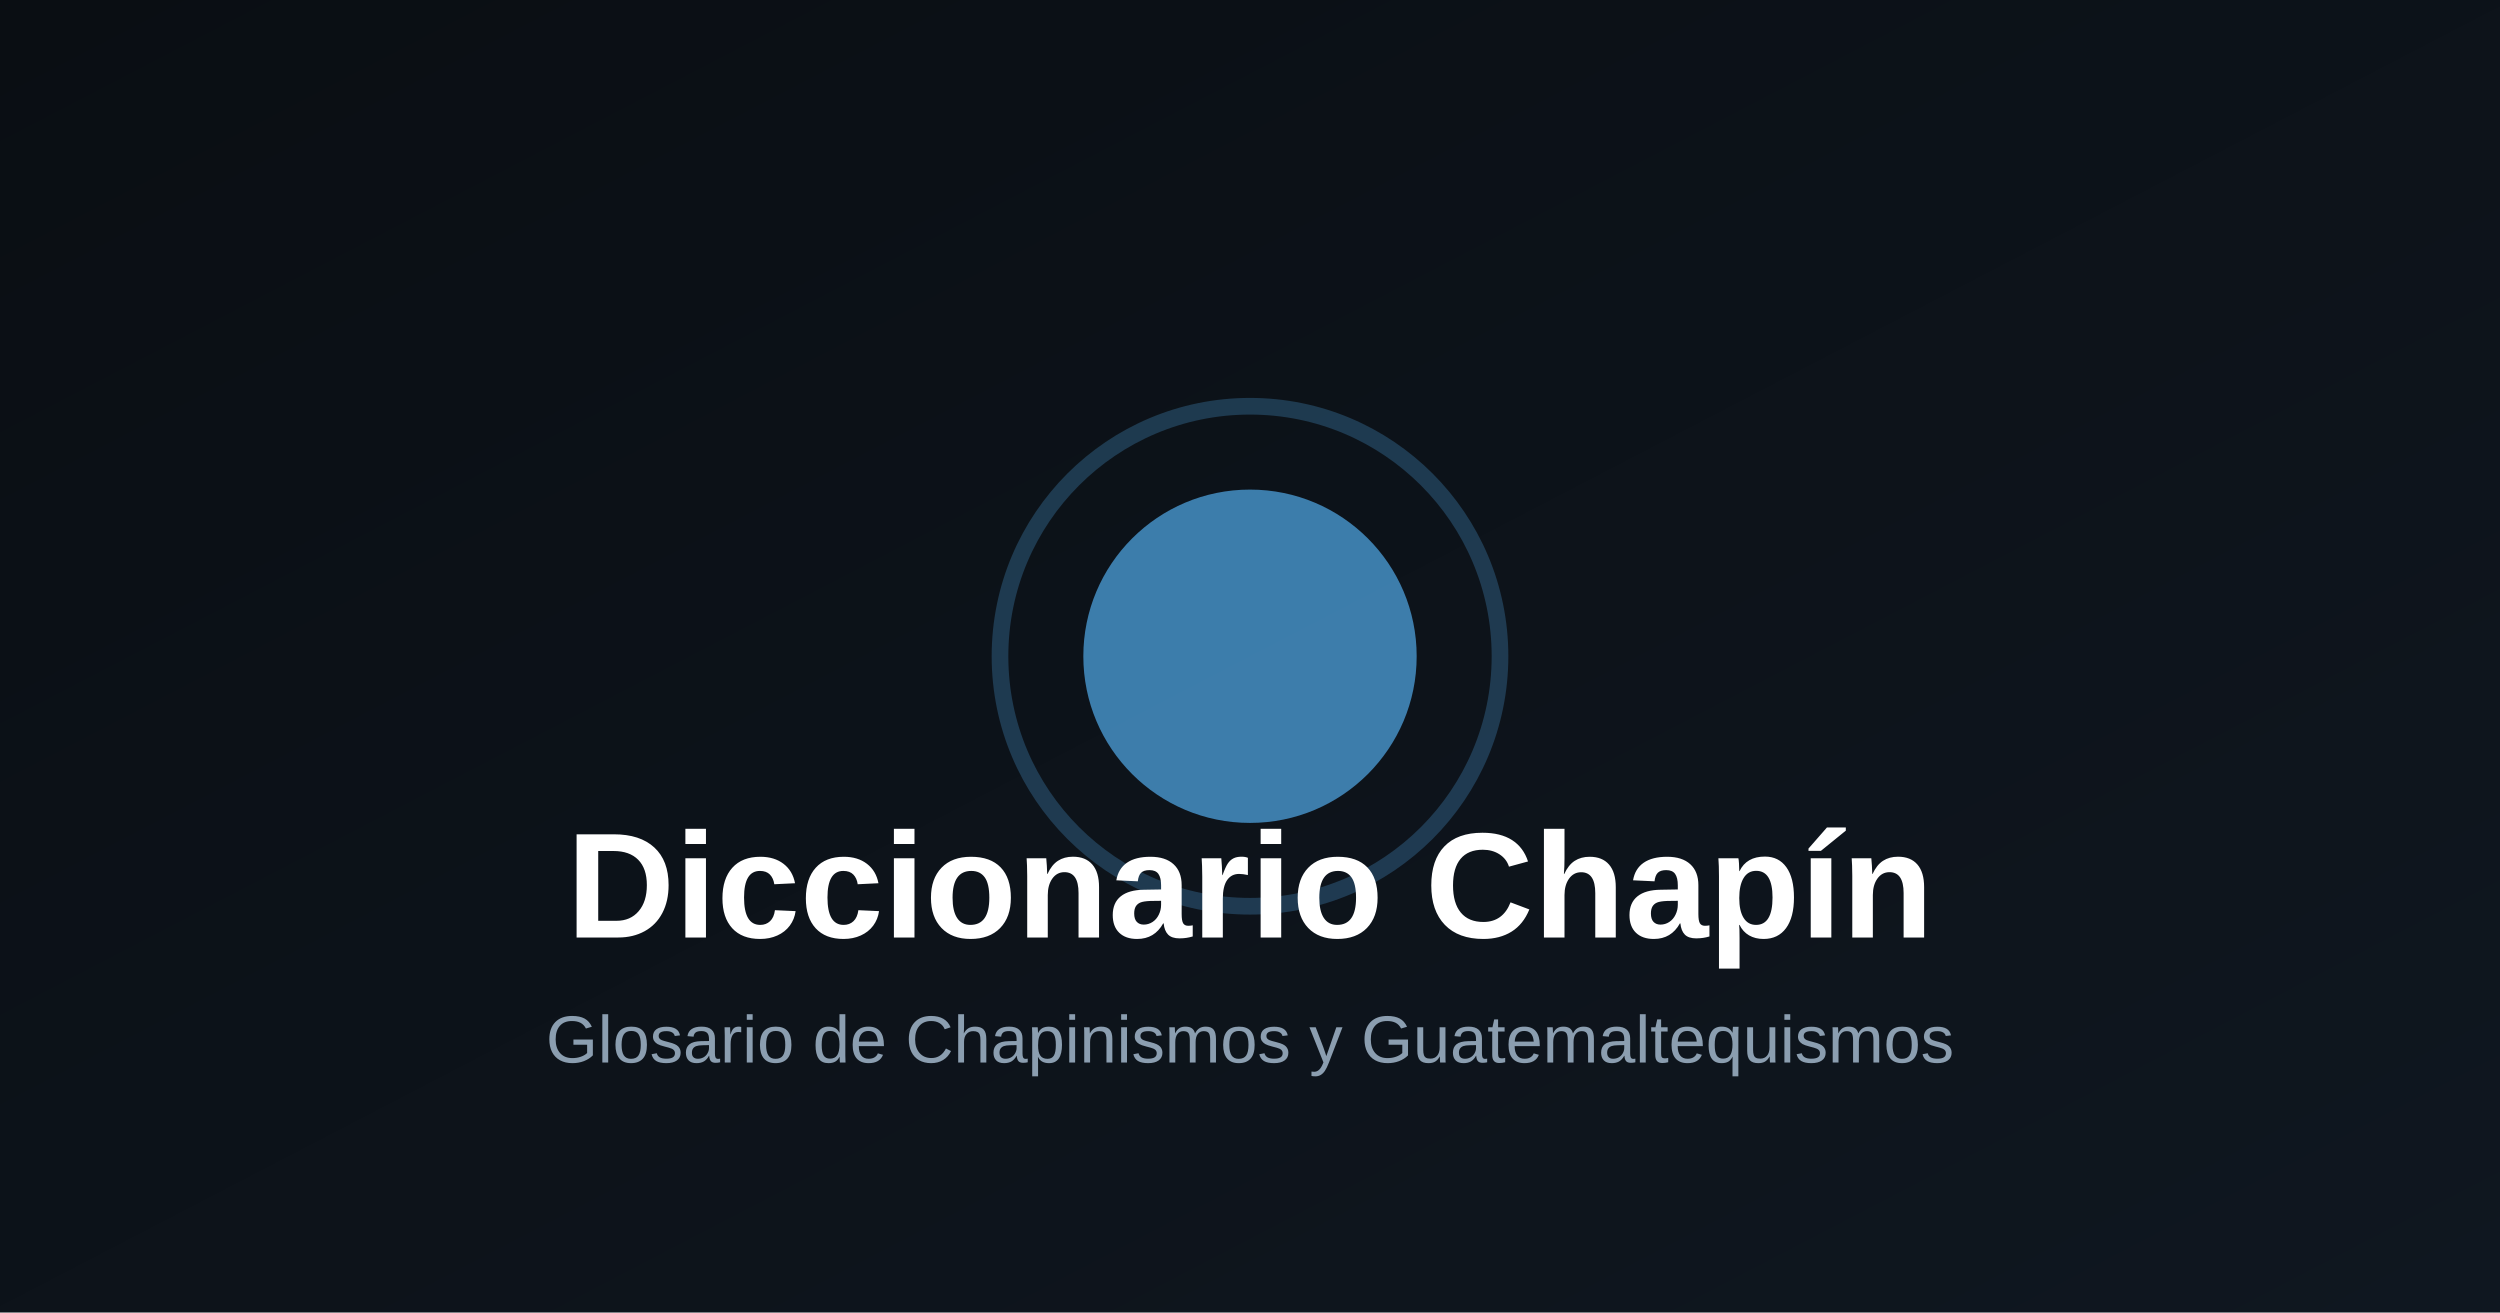
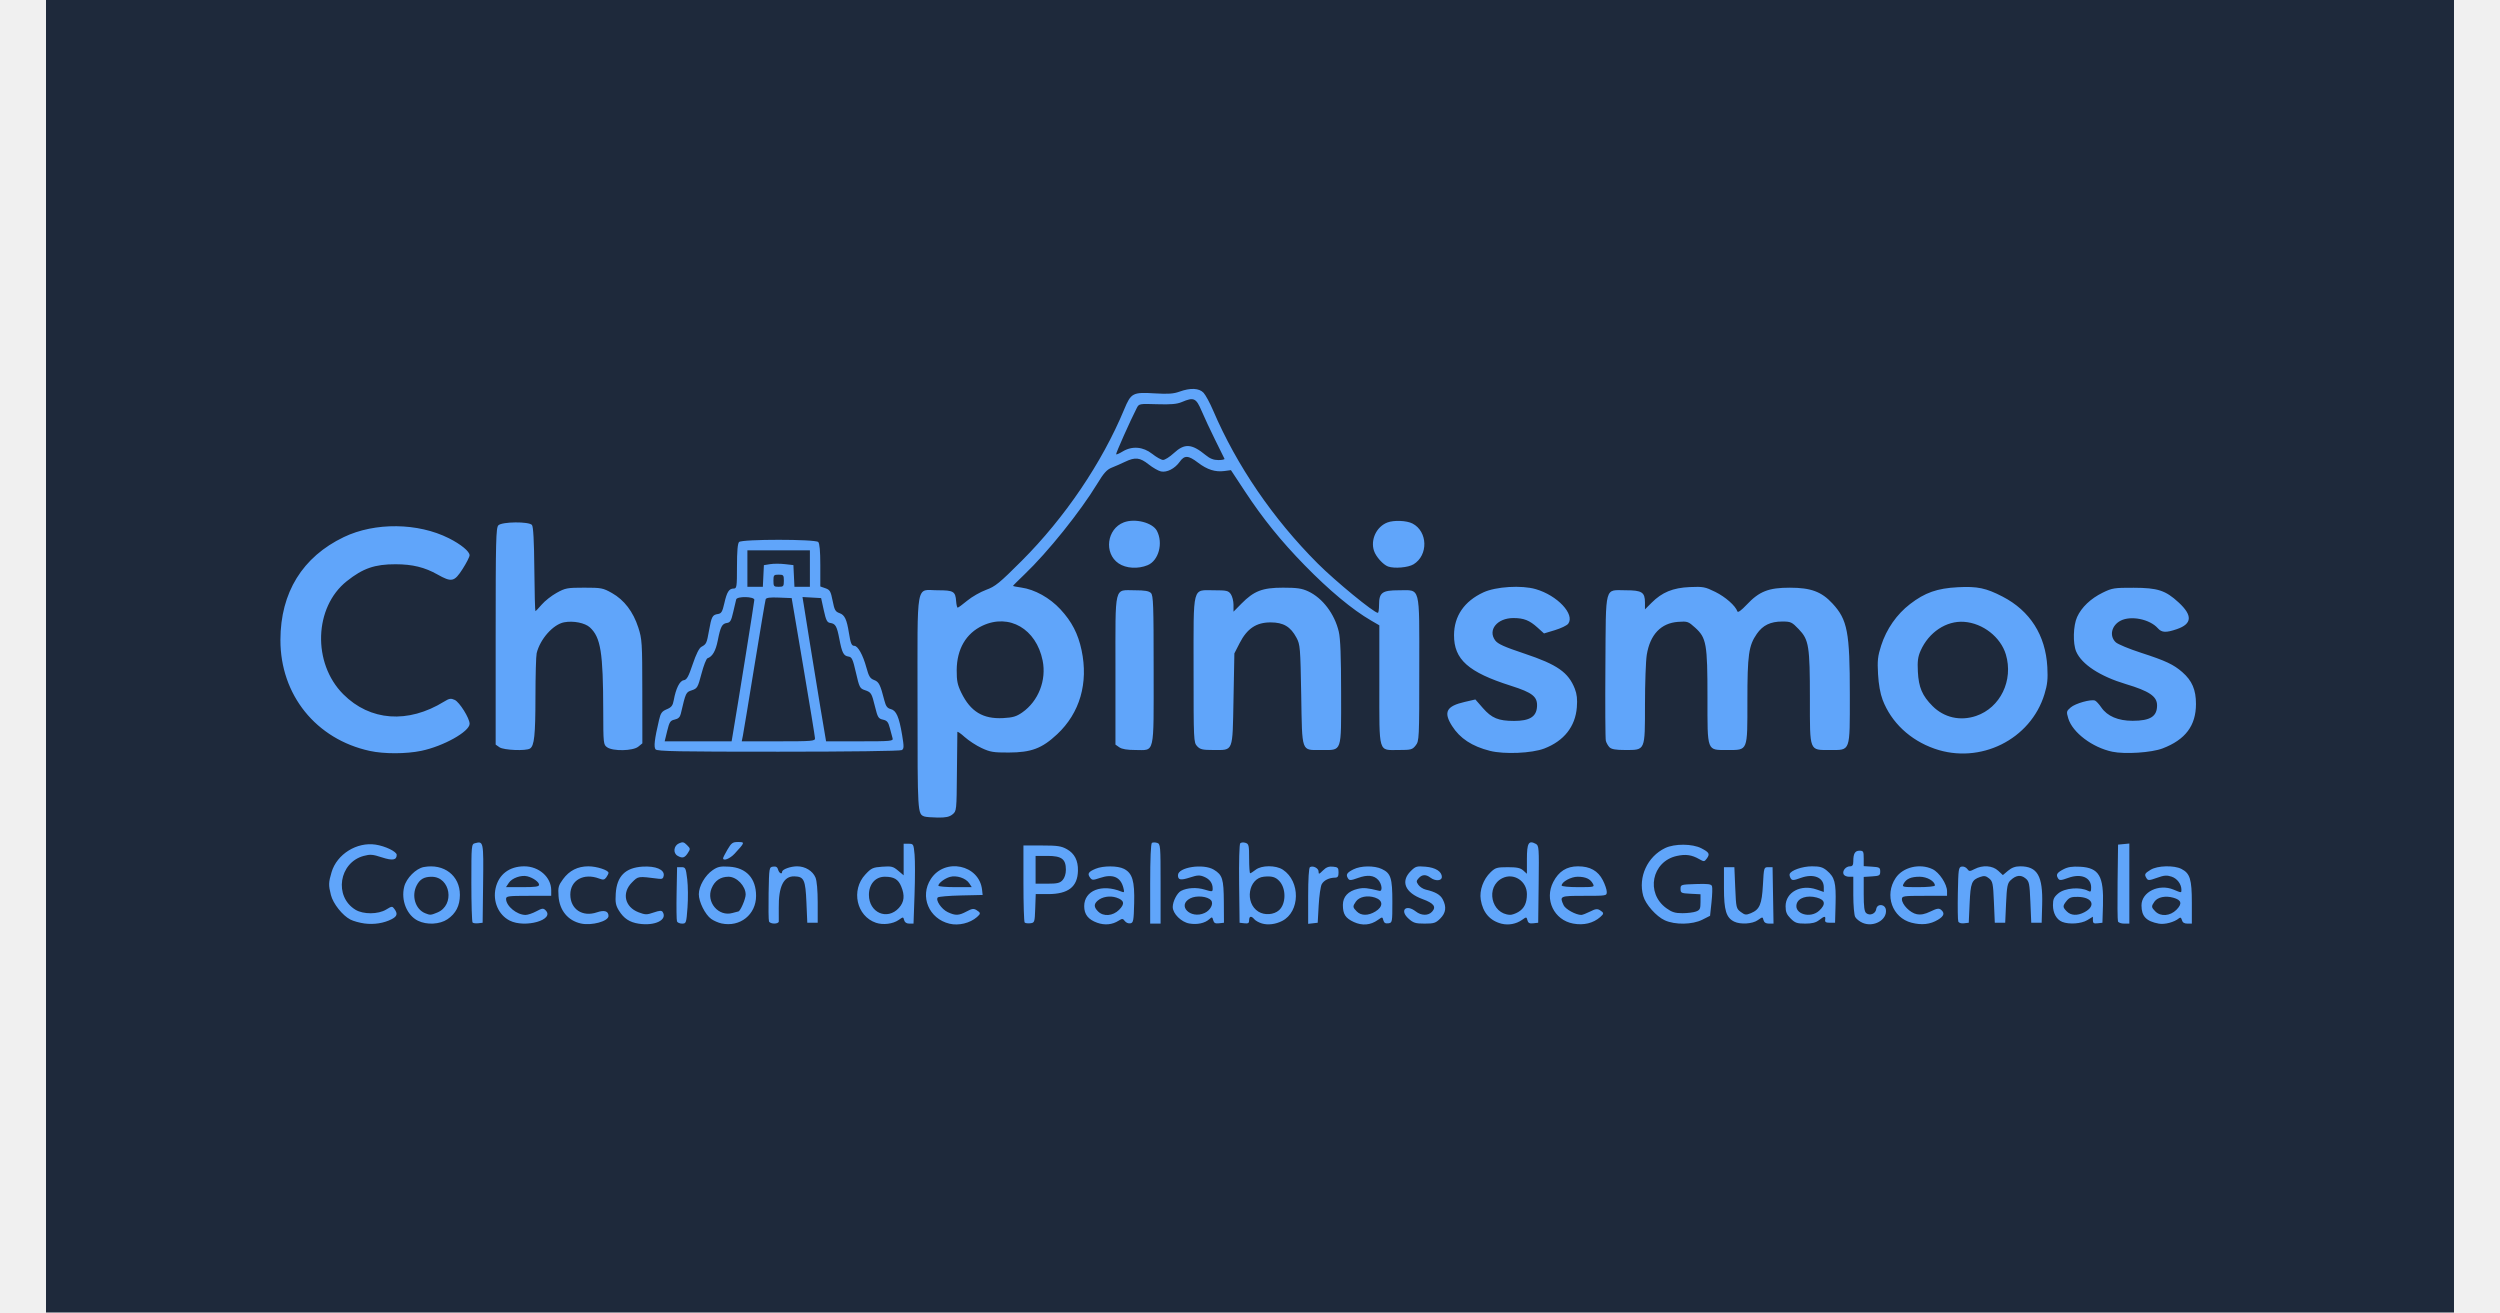
- <svg xmlns="http://www.w3.org/2000/svg" width="1200" height="630" viewBox="0 0 1200 630">
-   <defs>
-     <linearGradient id="bg" x1="0%" y1="0%" x2="100%" y2="100%">
-       <stop offset="0%" style="stop-color:#0a0e13;stop-opacity:1" />
-       <stop offset="100%" style="stop-color:#0f1720;stop-opacity:1" />
-     </linearGradient>
-   </defs>
-   <rect width="1200" height="630" fill="url(#bg)" />
-   <circle cx="600" cy="315" r="120" fill="none" stroke="#4997D0" stroke-width="8" opacity="0.3" />
-   <circle cx="600" cy="315" r="80" fill="#4997D0" opacity="0.8" />
-   <text x="600" y="450" font-family="Arial, sans-serif" font-size="72" font-weight="bold" fill="#ffffff" text-anchor="middle">
-     Diccionario Chapín
-   </text>
-   <text x="600" y="510" font-family="Arial, sans-serif" font-size="32" fill="#8b9eb0" text-anchor="middle">
-     Glosario de Chapinismos y Guatemaltequismos
-   </text>
+ <svg xmlns="http://www.w3.org/2000/svg" width="1200" height="630" viewBox="0 0 1387 756">
+   <rect width="1387" height="756" fill="#1e293b" rx="0" />
+   <g>
+     <path d="M 183.46 531.93 C180.69,531.57 177.02,530.55 175.31,529.66 C170.74,527.30 165.37,520.51 164.10,515.50 C162.67,509.79 162.71,508.35 164.49,502.35 C167.55,492.03 179.00,484.87 189.82,486.50 C195.41,487.33 202.00,490.53 202.00,492.40 C202.00,495.45 199.60,495.85 193.42,493.83 C188.19,492.11 186.73,492.00 182.98,493.01 C168.75,496.84 165.76,516.40 178.24,524.01 C182.76,526.76 191.33,526.71 195.94,523.90 C199.23,521.89 199.44,521.88 200.69,523.59 C202.68,526.32 202.28,527.80 199.11,529.45 C194.64,531.75 189.00,532.65 183.46,531.93 ZM 308.12 531.94 C300.63,530.30 295.80,524.41 295.22,516.26 C294.86,511.12 295.14,510.06 297.79,506.42 C301.41,501.46 306.26,499.00 312.43,499.00 C317.18,499.00 324.00,501.22 324.00,502.76 C324.00,503.23 323.42,504.41 322.72,505.37 C321.67,506.81 320.95,506.93 318.66,506.06 C309.75,502.67 302.00,506.96 302.00,515.29 C302.00,523.69 309.01,528.36 317.33,525.50 C321.59,524.03 324.00,524.79 324.00,527.60 C324.00,530.65 314.30,533.31 308.12,531.94 ZM 341.38 532.04 C336.12,531.22 332.80,529.03 330.00,524.50 C328.16,521.53 327.84,519.81 328.17,514.67 C328.81,504.70 333.66,499.81 343.57,499.18 C351.12,498.70 356.30,500.87 355.81,504.31 C355.57,506.00 354.93,506.43 353.00,506.18 C340.82,504.64 341.22,504.58 337.50,508.30 C331.53,514.27 333.34,522.44 341.28,525.47 C345.21,526.97 346.02,526.98 350.02,525.60 C353.42,524.43 354.61,524.36 355.20,525.29 C358.11,529.87 350.72,533.48 341.38,532.04 ZM 389.12 531.91 C387.27,531.52 384.57,530.34 383.12,529.29 C379.64,526.76 376.00,519.44 376.02,515.04 C376.04,510.41 379.65,504.16 384.02,501.19 C386.94,499.20 388.46,498.88 393.52,499.20 C403.38,499.80 409.00,505.91 409.00,516.02 C409.00,526.80 399.79,534.17 389.12,531.91 ZM 398.76 525.00 C399.88,525.00 402.99,517.87 403.00,515.28 C403.00,510.35 397.86,505.00 393.12,505.00 C388.53,505.00 385.20,507.27 383.38,511.64 C380.07,519.56 387.36,528.19 395.41,525.88 C397.10,525.40 398.61,525.00 398.76,525.00 ZM 478.09 531.53 C466.86,527.75 463.53,512.71 471.94,503.70 C475.38,500.01 476.24,499.61 481.66,499.22 C486.98,498.83 487.93,499.07 490.80,501.48 L 494.00 504.18 L 494.00 495.09 L 494.00 486.00 L 496.86 486.00 C499.64,486.00 499.74,486.17 500.30,492.25 C500.61,495.69 500.61,506.04 500.28,515.25 L 499.69 532.00 L 497.25 532.00 C495.66,532.00 494.63,531.31 494.29,530.01 C493.78,528.06 493.72,528.06 491.14,529.89 C487.87,532.19 482.19,532.91 478.09,531.53 ZM 491.25 522.99 C494.36,519.57 494.77,515.77 492.58,510.55 C490.87,506.44 488.41,505.00 483.15,505.00 C477.74,505.00 474.00,509.26 474.00,515.44 C474.00,525.72 484.56,530.33 491.25,522.99 ZM 520.43 532.06 C508.54,529.22 503.14,516.35 509.65,506.31 C517.72,493.87 537.56,498.03 539.17,512.50 L 539.50 515.50 L 527.02 515.78 C520.15,515.94 514.15,516.45 513.68,516.92 C512.21,518.39 515.75,523.66 519.36,525.37 C523.84,527.49 525.73,527.43 530.27,525.00 C533.39,523.32 534.34,523.20 536.01,524.24 C538.45,525.76 538.48,526.27 536.25,528.22 C532.21,531.74 525.71,533.32 520.43,532.06 ZM 531.77 508.75 C529.82,505.79 524.42,504.02 520.65,505.10 C517.59,505.98 514.00,508.71 514.00,510.15 C514.00,510.62 518.33,511.00 523.62,511.00 L 533.24 511.00 L 531.77 508.75 ZM 605.50 531.51 C600.30,529.64 598.00,526.72 598.00,521.95 C598.00,512.92 608.16,508.94 619.40,513.55 C621.09,514.24 621.22,514.01 620.57,511.41 C619.00,505.14 614.43,503.20 607.07,505.70 C602.96,507.09 602.53,507.07 601.34,505.46 C599.72,503.23 600.42,502.14 604.59,500.40 C608.94,498.58 617.34,498.61 620.91,500.46 C625.78,502.97 627.10,507.44 626.78,520.21 C626.53,530.43 626.32,531.51 624.57,531.85 C623.50,532.05 622.08,531.46 621.40,530.53 C620.29,529.02 619.92,529.00 617.83,530.32 C614.17,532.65 609.85,533.06 605.50,531.51 ZM 618.08 524.08 C621.57,520.59 621.11,518.52 616.51,517.00 C612.80,515.78 608.37,516.51 605.75,518.79 C603.47,520.77 603.54,522.54 606.00,525.00 C609.07,528.07 614.49,527.66 618.08,524.08 ZM 658.56 531.94 C653.89,531.13 649.00,526.26 649.00,522.43 C649.00,519.21 651.51,514.33 653.76,513.16 C657.35,511.31 662.69,511.00 667.31,512.39 C671.79,513.74 672.00,513.71 672.00,511.84 C672.00,508.70 670.31,506.37 667.05,505.02 C664.52,503.97 663.18,504.04 658.97,505.42 C653.55,507.19 652.00,506.90 652.00,504.13 C652.00,499.50 666.62,497.25 672.69,500.95 C677.65,503.98 678.35,506.24 678.43,519.50 L 678.50 531.50 L 675.68 531.82 C673.49,532.07 672.73,531.67 672.30,530.03 C671.79,528.10 671.60,528.05 670.01,529.49 C667.49,531.78 663.06,532.72 658.56,531.94 ZM 667.34 525.89 C670.73,524.35 672.69,520.54 671.09,518.61 C669.13,516.25 662.64,515.62 659.09,517.45 C651.25,521.51 659.17,529.61 667.34,525.89 ZM 700.38 531.92 C698.66,531.42 696.69,530.33 696.00,529.50 C694.25,527.40 693.00,527.63 693.00,530.07 C693.00,531.73 692.46,532.07 690.25,531.82 L 687.50 531.50 L 687.23 509.07 C687.08,496.37 687.36,486.24 687.88,485.72 C688.39,485.21 689.74,485.10 690.90,485.47 C692.81,486.08 693.00,486.88 693.00,494.57 C693.00,499.21 693.27,503.00 693.59,503.00 C693.92,503.00 695.33,502.10 696.73,501.00 C700.16,498.30 708.38,498.28 712.44,500.95 C722.64,507.68 722.38,525.18 712.00,530.48 C708.24,532.40 703.86,532.95 700.38,531.92 ZM 710.24 524.27 C714.30,520.62 714.40,511.81 710.44,507.53 C708.22,505.13 706.07,504.52 701.50,504.97 C692.51,505.85 690.28,520.09 698.35,525.11 C701.91,527.32 707.26,526.94 710.24,524.27 ZM 753.33 531.10 C748.45,528.84 747.00,526.58 747.00,521.24 C747.00,516.49 750.04,513.23 755.65,511.97 C759.01,511.21 761.10,511.41 768.00,513.13 C769.97,513.62 769.55,509.27 767.40,506.89 C764.91,504.13 761.17,503.74 755.81,505.67 C751.52,507.21 750.77,507.25 749.96,505.97 C748.59,503.79 749.24,502.69 753.06,500.75 C757.32,498.59 765.12,498.49 769.45,500.55 C774.62,503.00 775.50,505.75 775.50,519.40 C775.50,531.30 775.46,531.51 773.18,531.83 C771.51,532.07 770.70,531.57 770.31,530.09 C769.78,528.05 769.75,528.05 767.10,529.93 C762.92,532.91 758.13,533.31 753.33,531.10 ZM 765.75 525.01 C770.36,522.20 770.24,518.57 765.50,517.00 C761.09,515.55 756.45,516.52 754.50,519.30 C752.56,522.08 752.60,522.60 755.00,525.00 C757.54,527.54 761.60,527.54 765.75,525.01 ZM 838.50 532.08 C831.74,530.42 827.61,525.67 826.41,518.19 C825.56,512.87 827.87,506.46 832.08,502.42 C834.84,499.78 835.78,499.50 841.96,499.50 C847.27,499.50 849.26,499.92 850.90,501.40 L 853.00 503.31 L 853.00 494.76 C853.00,485.58 854.01,483.86 858.09,486.05 C859.94,487.04 860.02,488.17 859.77,509.30 L 859.50 531.50 L 856.68 531.82 C854.51,532.07 853.73,531.67 853.31,530.09 C852.78,528.06 852.73,528.05 850.14,529.89 C846.86,532.21 842.42,533.04 838.50,532.08 ZM 848.01 525.33 C851.47,523.29 853.00,520.13 853.00,515.01 C853.00,507.49 845.38,502.56 838.84,505.84 C829.00,510.77 832.37,526.56 843.35,526.94 C844.36,526.97 846.46,526.25 848.01,525.33 ZM 879.69 531.99 C868.61,529.96 862.95,518.16 868.18,508.01 C871.34,501.89 875.91,499.00 882.41,499.00 C889.37,499.00 893.95,501.57 896.75,507.04 C897.99,509.45 899.00,512.45 899.00,513.71 C899.00,515.98 898.88,516.00 886.00,516.00 C871.95,516.00 871.72,516.10 874.14,521.40 C875.18,523.69 881.19,527.00 884.31,527.00 C885.01,527.00 887.29,526.12 889.39,525.06 C892.47,523.48 893.57,523.34 895.10,524.30 C897.44,525.76 897.46,526.29 895.25,528.22 C891.17,531.78 885.72,533.10 879.69,531.99 ZM 891.01 509.02 C889.53,506.25 886.78,505.00 882.20,505.00 C878.39,505.00 873.00,507.97 873.00,510.07 C873.00,510.58 877.29,511.00 882.54,511.00 C891.72,511.00 892.03,510.93 891.01,509.02 ZM 1046.33 531.55 C1044.58,530.79 1042.67,529.26 1042.08,528.15 C1041.49,527.04 1041.00,521.38 1041.00,515.57 L 1041.00 505.00 L 1038.47 505.00 C1037.08,505.00 1035.68,504.32 1035.36,503.49 C1034.60,501.53 1036.72,499.00 1039.12,499.00 C1040.53,499.00 1041.00,498.27 1041.00,496.08 C1041.00,491.64 1041.98,490.00 1044.61,490.00 C1046.77,490.00 1047.00,490.42 1047.00,494.45 L 1047.00 498.89 L 1051.75 499.20 C1056.07,499.47 1056.50,499.73 1056.50,502.00 C1056.50,504.27 1056.07,504.53 1051.75,504.80 L 1047.00 505.11 L 1047.00 514.93 C1047.00,522.30 1047.36,525.06 1048.45,525.96 C1050.48,527.65 1053.81,526.34 1054.19,523.70 C1054.68,520.27 1059.40,520.63 1059.80,524.13 C1060.48,529.96 1052.59,534.30 1046.33,531.55 ZM 1074.53 531.48 C1063.43,528.62 1058.80,515.59 1065.39,505.73 C1069.57,499.46 1079.26,497.13 1086.63,500.63 C1090.53,502.48 1095.00,509.27 1095.00,513.34 L 1095.00 516.00 L 1082.00 516.00 C1069.84,516.00 1069.00,516.12 1069.00,517.92 C1069.00,521.03 1073.76,525.86 1077.53,526.57 C1079.99,527.03 1082.19,526.60 1085.49,525.00 C1089.16,523.23 1090.34,523.04 1091.53,524.02 C1093.82,525.93 1093.29,527.67 1089.75,529.79 C1085.31,532.46 1080.43,533.00 1074.53,531.48 ZM 1088.00 510.04 C1088.00,507.60 1083.49,505.00 1079.25,505.00 C1074.24,505.00 1071.50,506.19 1069.99,509.02 C1068.97,510.93 1069.28,511.00 1078.46,511.00 C1083.90,511.00 1088.00,510.59 1088.00,510.04 ZM 1217.00 532.02 C1209.72,530.67 1207.00,527.81 1207.00,521.49 C1207.00,513.79 1216.98,508.88 1225.45,512.41 C1230.07,514.34 1230.00,514.34 1230.00,512.55 C1230.00,509.28 1227.56,506.01 1224.32,504.94 C1221.56,504.03 1220.01,504.15 1215.91,505.63 C1211.54,507.20 1210.77,507.24 1209.96,505.97 C1208.51,503.68 1208.77,503.11 1212.25,500.99 C1216.25,498.55 1225.74,498.30 1230.03,500.52 C1234.95,503.06 1236.00,506.47 1236.00,519.95 L 1236.00 532.00 L 1233.41 532.00 C1231.64,532.00 1230.64,531.35 1230.28,529.98 C1229.91,528.54 1229.41,528.24 1228.55,528.96 C1225.86,531.19 1220.38,532.64 1217.00,532.02 ZM 1227.08 524.08 C1230.63,520.52 1230.09,518.40 1225.28,517.07 C1220.71,515.80 1216.30,516.74 1214.46,519.35 C1212.56,522.07 1212.61,522.61 1215.00,525.00 C1218.07,528.07 1223.49,527.66 1227.08,524.08 ZM 214.22 530.34 C207.87,527.21 204.38,518.60 206.31,510.79 C207.53,505.85 213.05,500.27 217.57,499.42 C229.22,497.24 238.45,504.36 238.40,515.50 C238.37,521.72 236.08,526.19 231.26,529.47 C226.82,532.49 219.35,532.87 214.22,530.34 ZM 225.47 525.58 C235.61,521.34 233.02,505.09 222.18,505.02 C217.83,504.99 215.36,506.41 213.51,509.98 C210.39,516.02 212.74,523.74 218.39,526.02 C221.32,527.20 221.62,527.18 225.47,525.58 ZM 245.71 531.38 C245.32,530.99 245.00,520.67 245.00,508.45 C245.00,486.73 245.05,486.22 247.10,485.69 C252.01,484.40 252.06,484.64 251.77,508.86 L 251.50 531.50 L 248.96 531.80 C247.57,531.96 246.10,531.77 245.71,531.38 ZM 267.07 530.25 C260.61,526.96 257.26,519.21 258.98,511.57 C260.77,503.65 266.88,499.00 275.48,499.00 C283.95,499.01 290.99,505.24 291.00,512.75 L 291.00 516.00 L 278.00 516.00 C266.21,516.00 265.00,516.17 265.00,517.78 C265.00,521.89 271.22,527.00 276.22,527.00 C277.49,527.00 280.27,526.07 282.40,524.92 C285.84,523.08 286.44,523.02 287.77,524.35 C293.24,529.81 275.90,534.75 267.07,530.25 ZM 284.00 509.62 C284.00,508.04 280.61,505.61 277.23,504.75 C273.74,503.87 268.39,505.76 266.58,508.52 L 264.95 511.00 L 274.48 511.00 C281.92,511.00 284.00,510.70 284.00,509.62 ZM 363.44 530.71 C363.17,529.99 363.07,522.68 363.22,514.46 L 363.50 499.50 L 366.00 499.50 C368.35,499.50 368.55,499.93 369.35,506.50 C369.81,510.35 369.88,517.66 369.50,522.75 C368.84,531.70 368.73,532.00 366.38,532.00 C365.03,532.00 363.71,531.42 363.44,530.71 ZM 416.44 530.71 C416.17,529.99 416.07,522.68 416.22,514.46 C416.50,499.66 416.53,499.50 418.82,499.17 C420.49,498.93 421.30,499.43 421.69,500.92 C422.21,502.92 424.00,503.88 424.00,502.16 C424.00,500.77 428.85,499.00 432.64,499.00 C437.29,499.00 441.60,501.63 443.21,505.44 C444.01,507.34 444.50,512.84 444.50,520.00 L 444.50 531.50 L 441.50 531.50 L 438.50 531.50 L 438.00 519.78 C437.44,506.72 436.62,504.94 431.08,504.78 C424.87,504.61 421.91,510.58 422.07,523.00 C422.11,526.58 422.12,530.06 422.08,530.75 C421.98,532.40 417.08,532.37 416.44,530.71 ZM 563.71 531.38 C563.32,530.99 563.00,520.84 563.00,508.83 L 563.00 487.00 L 573.61 487.00 C582.62,487.00 584.81,487.33 588.06,489.15 C592.44,491.61 594.52,495.67 594.40,501.50 C594.21,510.81 588.85,515.00 577.14,515.00 L 570.08 515.00 L 569.79 523.25 C569.51,531.25 569.42,531.51 566.96,531.80 C565.57,531.96 564.10,531.77 563.71,531.38 ZM 585.57 506.92 C586.73,505.64 587.45,503.36 587.45,501.00 C587.45,494.82 585.04,493.00 576.85,493.00 L 570.00 493.00 L 570.00 501.00 L 570.00 509.00 L 576.85 509.00 C582.51,509.00 584.02,508.64 585.57,506.92 ZM 636.00 509.06 C636.00,494.71 636.38,485.88 637.01,485.49 C637.56,485.15 638.91,485.16 640.01,485.50 C641.92,486.11 642.00,487.05 642.00,509.07 L 642.00 532.00 L 639.00 532.00 L 636.00 532.00 L 636.00 509.06 ZM 727.00 516.13 C727.00,506.44 727.40,499.87 728.01,499.49 C729.76,498.41 733.00,500.05 733.00,502.02 C733.00,503.70 733.27,503.64 735.52,501.39 C737.38,499.53 738.88,498.96 741.27,499.19 C744.12,499.46 744.50,499.85 744.50,502.50 C744.50,504.83 744.05,505.51 742.50,505.52 C739.05,505.57 736.04,507.05 734.81,509.32 C734.16,510.52 733.37,516.00 733.06,521.50 L 732.50 531.50 L 729.75 531.82 L 727.00 532.13 L 727.00 516.13 ZM 784.85 529.16 C779.51,524.38 783.32,520.56 789.00,525.00 C792.17,527.48 796.20,527.54 798.37,525.14 C800.94,522.30 799.38,520.25 792.85,517.87 C782.86,514.22 780.11,507.74 786.04,501.80 C788.85,499.00 789.51,498.79 794.53,499.21 C800.35,499.69 804.00,501.98 804.00,505.15 C804.00,507.44 800.25,507.66 797.44,505.53 C794.82,503.55 792.64,503.64 790.68,505.81 C789.23,507.40 789.21,507.85 790.50,509.69 C791.30,510.84 793.20,512.06 794.73,512.42 C800.33,513.73 803.13,515.35 804.55,518.09 C806.79,522.43 806.34,525.81 803.08,529.08 C800.49,531.66 799.46,532.00 794.09,532.00 C788.84,532.00 787.60,531.62 784.85,529.16 ZM 932.44 530.11 C927.51,527.87 921.35,520.91 920.00,516.07 C916.98,505.19 922.38,493.41 932.63,488.48 C938.06,485.87 948.33,485.94 953.48,488.61 C958.05,490.98 958.53,491.90 956.59,494.54 C955.23,496.39 954.99,496.41 952.32,494.89 C947.93,492.38 944.47,491.89 939.28,493.04 C924.90,496.25 921.30,514.41 933.32,523.12 C936.51,525.43 938.35,526.00 942.58,526.00 C945.49,526.00 949.02,525.56 950.43,525.02 C952.66,524.18 953.00,523.46 953.00,519.57 L 953.00 515.10 L 947.25 514.80 C941.86,514.52 941.50,514.34 941.50,512.00 C941.50,509.55 941.66,509.49 950.27,509.21 C957.25,508.98 959.15,509.22 959.60,510.39 C959.91,511.20 959.79,515.38 959.33,519.68 L 958.50 527.50 L 954.04 529.75 C948.32,532.63 938.36,532.80 932.44,530.11 ZM 972.42 530.86 C967.79,528.61 966.50,524.38 966.50,511.50 L 966.50 499.50 L 969.50 499.50 L 972.50 499.50 L 973.00 511.40 C973.48,522.88 973.59,523.36 976.19,525.29 C978.57,527.07 979.22,527.15 982.01,525.99 C987.07,523.90 988.33,520.93 988.95,509.63 C989.49,499.64 989.53,499.50 992.00,499.50 L 994.50 499.50 L 994.77 515.75 L 995.05 532.00 L 992.43 532.00 C990.66,532.00 989.64,531.36 989.29,530.01 C988.77,528.03 988.77,528.03 985.98,530.01 C982.94,532.18 976.03,532.61 972.42,530.86 ZM 1004.92 529.08 C1002.63,526.78 1002.00,525.26 1002.00,522.00 C1002.00,513.93 1010.72,509.19 1019.82,512.33 L 1024.00 513.77 L 1024.00 511.04 C1024.00,505.43 1018.16,503.02 1010.89,505.63 C1006.54,507.20 1005.77,507.24 1004.96,505.97 C1004.45,505.16 1004.16,504.05 1004.33,503.50 C1004.96,501.34 1011.64,499.00 1017.17,499.00 C1021.75,499.00 1023.41,499.48 1025.79,501.48 C1030.30,505.27 1031.10,508.34 1030.79,520.54 L 1030.50 531.50 L 1027.50 531.50 C1025.20,531.50 1024.57,531.09 1024.79,529.75 C1025.17,527.49 1024.40,527.54 1021.27,530.00 C1019.44,531.44 1017.22,532.00 1013.29,532.00 C1008.61,532.00 1007.44,531.59 1004.92,529.08 ZM 1021.35 524.55 C1025.33,520.87 1024.85,518.31 1019.93,516.98 C1014.39,515.49 1009.25,517.16 1008.35,520.75 C1006.91,526.48 1016.31,529.23 1021.35,524.55 ZM 1101.47 530.77 C1101.18,530.02 1101.07,522.69 1101.22,514.47 C1101.48,500.61 1101.64,499.50 1103.43,499.15 C1104.50,498.95 1105.92,499.54 1106.60,500.46 C1107.72,502.01 1108.07,502.01 1110.86,500.57 C1115.56,498.14 1121.21,498.54 1124.43,501.52 L 1127.15 504.05 L 1130.15 501.52 C1132.26,499.75 1134.34,499.00 1137.13,499.00 C1147.06,499.00 1150.24,504.52 1149.79,521.00 L 1149.50 531.50 L 1146.50 531.50 L 1143.50 531.50 L 1143.00 519.66 C1142.54,508.68 1142.33,507.67 1140.11,505.88 C1137.42,503.71 1134.65,504.11 1131.50,507.13 C1129.80,508.76 1129.42,510.75 1129.00,520.27 L 1128.50 531.50 L 1125.50 531.50 L 1122.50 531.50 L 1122.00 519.66 C1121.54,508.85 1121.30,507.66 1119.22,505.97 C1117.37,504.48 1116.38,504.32 1114.03,505.14 C1109.18,506.83 1108.54,508.47 1108.00,520.40 L 1107.50 531.50 L 1104.74 531.82 C1103.10,532.01 1101.78,531.59 1101.47,530.77 ZM 1161.36 531.01 C1158.05,529.68 1156.00,525.98 1156.00,521.37 C1156.00,517.92 1156.54,516.72 1159.08,514.59 C1162.78,511.47 1171.71,510.71 1176.25,513.14 C1177.73,513.93 1178.00,513.62 1178.00,511.19 C1178.00,505.43 1172.24,502.99 1164.89,505.63 C1160.54,507.20 1159.77,507.24 1158.96,505.97 C1157.59,503.80 1158.24,502.70 1162.06,500.70 C1164.59,499.37 1167.14,498.98 1171.72,499.24 C1182.53,499.85 1185.33,504.61 1184.81,521.50 L 1184.50 531.50 L 1181.75 531.82 C1179.54,532.07 1179.00,531.73 1179.00,530.08 L 1179.00 528.03 L 1175.75 530.01 C1172.33,532.09 1165.26,532.58 1161.36,531.01 ZM 1174.02 525.49 C1180.99,521.88 1178.92,516.77 1170.41,516.60 C1166.73,516.52 1165.45,516.97 1163.91,518.86 C1161.51,521.82 1161.52,522.52 1164.00,525.00 C1166.38,527.38 1170.02,527.56 1174.02,525.49 ZM 1193.45 530.73 C1193.18,530.02 1193.08,519.79 1193.23,507.98 L 1193.50 486.50 L 1196.75 486.19 L 1200.00 485.87 L 1200.00 508.94 L 1200.00 532.00 L 1196.97 532.00 C1195.30,532.00 1193.72,531.43 1193.45,530.73 ZM 390.00 494.34 C390.00,493.97 391.14,491.72 392.54,489.34 C394.79,485.50 395.50,485.00 398.66,485.00 C402.68,485.00 402.60,485.26 396.61,491.75 C393.96,494.62 390.00,496.17 390.00,494.34 ZM 363.75 492.92 C361.06,491.35 361.53,487.17 364.54,485.80 C366.72,484.81 367.39,484.95 369.20,486.76 C371.22,488.77 371.24,488.99 369.63,491.44 C367.83,494.19 366.51,494.53 363.75,492.92 ZM 506.00 470.31 C502.00,468.88 502.00,468.85 502.00,404.96 C502.00,333.15 500.77,340.00 513.71,340.00 C522.76,340.00 523.83,340.64 524.24,346.34 C524.38,348.35 524.79,350.00 525.14,350.00 C525.49,350.00 527.97,348.19 530.64,345.97 C533.31,343.76 538.20,340.96 541.50,339.75 C546.81,337.81 549.17,335.88 562.02,323.03 C586.91,298.12 608.24,266.60 621.01,235.87 C624.98,226.31 625.95,225.80 638.80,226.59 C646.33,227.05 649.48,226.83 652.88,225.59 C659.21,223.29 664.20,223.52 666.76,226.25 C667.92,227.49 670.41,232.10 672.29,236.50 C685.91,268.29 706.76,298.80 732.47,324.54 C742.66,334.74 764.91,353.00 767.15,353.00 C767.52,353.00 767.83,350.94 767.83,348.42 C767.83,341.34 769.64,340.00 779.15,340.00 C791.94,340.00 791.00,336.41 791.00,385.37 C791.00,425.70 790.95,426.80 788.93,429.37 C787.01,431.81 786.29,432.00 779.08,432.00 C767.23,432.00 768.00,434.63 768.00,394.27 L 768.00 360.19 L 763.25 357.43 C752.41,351.14 739.14,340.08 724.90,325.50 C711.30,311.56 700.99,298.81 690.66,283.15 L 682.52 270.80 L 678.73 271.31 C673.49,272.01 668.85,270.53 663.51,266.46 C657.95,262.21 655.76,262.12 652.99,266.02 C650.20,269.94 645.59,272.29 642.18,271.54 C640.70,271.21 637.52,269.39 635.11,267.48 C630.08,263.50 627.40,263.20 621.61,265.96 C619.35,267.05 615.88,268.57 613.89,269.35 C611.06,270.47 609.27,272.45 605.54,278.60 C595.79,294.66 577.04,318.03 563.63,330.83 C559.98,334.32 557.00,337.30 557.00,337.47 C557.00,337.64 559.14,338.07 561.75,338.43 C569.49,339.51 578.17,344.33 584.31,350.97 C590.86,358.04 594.48,365.04 596.49,374.52 C600.50,393.46 595.49,410.70 582.41,422.93 C573.67,431.11 567.55,433.42 554.50,433.46 C545.74,433.50 543.80,433.17 538.88,430.86 C535.79,429.42 531.40,426.55 529.13,424.50 C526.86,422.45 524.97,421.16 524.94,421.63 C524.91,422.11 524.79,432.55 524.69,444.84 C524.50,467.00 524.48,467.19 522.14,469.09 C520.35,470.53 518.28,470.98 513.64,470.92 C510.26,470.88 506.83,470.60 506.00,470.31 ZM 562.34 410.35 C571.61,403.87 576.34,391.81 574.06,380.50 C570.38,362.25 554.84,353.20 539.46,360.37 C529.91,364.81 524.62,373.92 524.56,386.01 C524.53,392.17 525.01,394.49 527.22,399.02 C532.55,409.92 539.69,414.24 551.34,413.62 C556.92,413.32 558.94,412.72 562.34,410.35 ZM 649.62 261.00 C655.83,255.27 659.88,255.52 667.98,262.15 C670.46,264.19 672.55,265.00 675.31,265.00 C677.43,265.00 679.00,264.66 678.80,264.25 C678.60,263.84 676.20,258.99 673.47,253.47 C670.74,247.95 667.21,240.42 665.64,236.72 C662.45,229.21 661.16,228.63 654.22,231.58 C651.42,232.77 647.92,233.08 640.04,232.83 C629.75,232.51 629.56,232.54 628.29,235.00 C624.63,242.11 616.04,261.37 616.38,261.71 C616.60,261.93 618.29,261.19 620.14,260.06 C625.57,256.75 631.90,257.26 637.17,261.42 C639.55,263.31 642.35,264.88 643.39,264.92 C644.43,264.97 647.23,263.20 649.62,261.00 ZM 186.50 432.53 C155.52,425.78 134.96,400.24 135.02,368.59 C135.07,341.29 147.72,320.78 171.55,309.35 C189.46,300.76 214.26,301.05 232.10,310.05 C239.04,313.55 244.01,317.65 243.98,319.84 C243.97,320.75 242.16,324.31 239.95,327.75 C235.20,335.17 233.65,335.51 225.50,330.91 C218.13,326.75 211.09,325.03 201.43,325.01 C189.33,324.99 182.61,327.32 173.25,334.75 C154.38,349.75 153.37,381.98 171.20,399.86 C186.66,415.36 208.54,416.95 229.34,404.10 C232.28,402.28 233.20,402.13 235.40,403.14 C238.18,404.40 244.00,413.72 244.00,416.90 C244.00,421.39 228.95,429.81 216.18,432.48 C207.41,434.30 194.73,434.33 186.50,432.53 ZM 831.74 432.50 C821.37,429.88 814.43,425.32 809.89,418.17 C804.81,410.16 806.59,406.75 817.12,404.32 L 823.31 402.89 L 827.67 407.87 C832.73,413.65 836.60,415.25 845.59,415.25 C854.50,415.25 858.39,412.88 858.81,407.21 C859.24,401.32 856.37,398.99 843.72,394.98 C819.23,387.20 810.97,379.85 811.02,365.85 C811.06,354.83 816.91,346.31 827.94,341.20 C835.12,337.87 849.91,336.96 858.08,339.34 C870.55,342.96 880.77,353.84 876.79,359.27 C876.08,360.24 872.65,361.89 869.18,362.95 L 862.85 364.86 L 859.10 361.47 C854.46,357.28 851.21,356.00 845.18,356.00 C835.89,356.01 830.31,362.89 834.73,368.87 C836.25,370.93 839.95,372.59 851.68,376.51 C870.50,382.80 876.90,387.28 880.61,396.75 C881.81,399.83 882.13,402.79 881.76,407.46 C880.87,418.54 874.32,426.81 863.00,431.15 C855.83,433.90 839.98,434.58 831.74,432.50 ZM 1087.74 431.23 C1073.66,426.28 1062.85,416.09 1057.90,403.12 C1056.53,399.52 1055.58,394.19 1055.25,388.28 C1054.81,380.44 1055.08,377.97 1057.06,371.80 C1060.11,362.32 1066.05,353.79 1073.70,347.93 C1082.27,341.34 1089.32,338.86 1101.24,338.24 C1112.49,337.65 1117.42,338.69 1127.00,343.65 C1142.83,351.85 1151.76,365.90 1152.76,384.18 C1153.14,391.14 1152.82,394.24 1151.12,399.82 C1143.17,426.00 1113.98,440.46 1087.74,431.23 ZM 1111.72 412.38 C1125.69,407.65 1133.33,391.86 1128.87,376.96 C1125.87,366.95 1115.65,358.96 1104.83,358.18 C1094.60,357.44 1084.47,364.16 1079.76,374.82 C1078.22,378.30 1077.88,380.86 1078.19,386.87 C1078.64,395.91 1080.71,400.75 1086.65,406.70 C1093.31,413.36 1102.59,415.47 1111.72,412.38 ZM 1190.18 432.99 C1178.67,430.56 1167.26,421.92 1164.82,413.80 C1163.67,409.94 1163.74,409.62 1166.25,407.46 C1168.94,405.15 1177.88,402.63 1180.22,403.53 C1180.92,403.81 1182.56,405.58 1183.85,407.48 C1187.30,412.52 1193.51,415.18 1201.88,415.18 C1212.11,415.18 1216.05,412.66 1215.97,406.17 C1215.91,401.09 1211.44,398.06 1198.04,394.05 C1183.12,389.58 1172.54,382.65 1169.38,375.28 C1167.39,370.64 1167.66,360.34 1169.91,355.40 C1172.46,349.78 1177.74,344.76 1184.68,341.36 C1190.11,338.70 1191.30,338.52 1202.50,338.55 C1216.38,338.59 1220.84,340.05 1228.39,347.01 C1236.53,354.51 1236.19,359.38 1227.33,362.40 C1221.07,364.54 1218.68,364.42 1216.41,361.86 C1211.76,356.64 1200.92,354.44 1194.98,357.51 C1189.69,360.24 1188.32,366.36 1192.18,369.96 C1193.39,371.08 1199.93,373.79 1206.72,375.99 C1220.89,380.58 1225.50,382.75 1230.53,387.16 C1236.15,392.09 1238.38,397.31 1238.38,405.50 C1238.37,417.99 1232.31,426.06 1219.14,431.09 C1212.77,433.53 1197.48,434.53 1190.18,432.99 ZM 351.12 431.65 C349.98,430.27 350.50,425.86 353.10,414.72 C354.04,410.70 354.74,409.72 357.55,408.54 C360.25,407.42 361.01,406.43 361.58,403.33 C362.81,396.53 365.00,392.14 367.34,391.81 C369.09,391.56 370.07,389.82 372.50,382.58 C374.45,376.80 376.20,373.28 377.50,372.58 C380.37,371.03 380.58,370.58 381.90,363.16 C383.33,355.14 383.86,354.16 386.98,353.68 C389.01,353.38 389.59,352.41 390.71,347.49 C392.20,340.91 393.42,339.00 396.12,339.00 C397.86,339.00 398.00,338.06 398.00,326.20 C398.00,317.58 398.39,313.01 399.20,312.20 C400.90,310.50 443.10,310.50 444.80,312.20 C445.60,313.00 446.00,317.44 446.00,325.60 L 446.00 337.80 L 448.93 338.83 C451.53,339.73 452.01,340.56 453.09,346.03 C454.14,351.41 454.66,352.33 457.10,353.18 C460.02,354.20 461.24,356.77 462.47,364.50 C463.45,370.64 464.01,372.00 465.58,372.00 C467.64,372.00 470.58,377.28 472.53,384.47 C473.91,389.58 474.68,390.82 476.98,391.69 C479.78,392.74 480.54,394.28 482.95,403.64 C483.77,406.83 484.61,407.94 486.58,408.43 C489.75,409.23 491.37,412.92 493.11,423.31 C494.23,430.05 494.21,431.25 492.96,432.05 C492.11,432.59 462.55,432.98 421.87,432.98 C364.51,433.00 352.05,432.76 351.12,431.65 ZM 395.46 423.75 C398.66,404.94 408.00,346.61 408.00,345.48 C408.00,343.56 398.14,343.35 397.55,345.25 C397.34,345.94 396.57,349.20 395.84,352.50 C394.73,357.47 394.11,358.55 392.25,358.82 C389.40,359.22 388.51,360.93 386.94,368.91 C385.75,374.94 383.86,378.21 381.02,379.16 C380.34,379.39 378.78,383.38 377.56,388.04 C375.46,396.00 375.13,396.57 372.00,397.60 C368.56,398.74 368.53,398.79 365.63,411.17 C365.18,413.07 364.17,414.02 362.13,414.47 C359.59,415.03 359.08,415.79 357.80,421.05 L 356.35 427.00 L 375.63 427.00 L 394.91 427.00 L 395.46 423.75 ZM 442.94 425.25 C442.91,424.29 439.87,405.73 436.19,384.00 L 429.50 344.50 L 422.24 344.21 C416.98,343.99 414.85,344.27 414.52,345.21 C414.27,345.92 411.37,363.15 408.06,383.50 C404.76,403.85 401.76,421.96 401.40,423.75 L 400.75 427.00 L 421.88 427.00 C441.35,427.00 443.00,426.86 442.94,425.25 ZM 487.63 425.25 C487.35,424.29 486.63,421.62 486.04,419.33 C485.16,415.91 484.44,415.04 482.08,414.52 C479.47,413.94 479.02,413.22 477.54,407.16 C475.57,399.14 475.34,398.76 471.54,397.48 C468.79,396.55 468.43,395.82 466.53,387.49 C464.75,379.68 464.18,378.46 462.24,378.18 C459.39,377.77 458.49,376.05 456.96,368.00 C455.55,360.64 454.75,359.25 451.70,358.81 C449.90,358.55 449.28,357.33 448.00,351.50 L 446.47 344.50 L 441.10 344.19 L 435.73 343.89 L 436.44 348.19 C436.84,350.56 438.44,360.60 440.00,370.50 C441.57,380.40 444.30,397.16 446.08,407.75 L 449.32 427.00 L 468.73 427.00 C486.74,427.00 488.10,426.87 487.63,425.25 ZM 413.20 331.76 L 413.50 325.53 L 417.08 324.95 C419.05,324.63 422.87,324.62 425.58,324.94 L 430.50 325.50 L 430.80 331.75 L 431.10 338.00 L 435.55 338.00 L 440.00 338.00 L 440.00 327.50 L 440.00 317.00 L 422.00 317.00 L 404.00 317.00 L 404.00 327.50 L 404.00 338.00 L 408.45 338.00 L 412.90 338.00 L 413.20 331.76 ZM 425.00 334.50 C425.00,331.28 424.76,331.00 422.00,331.00 C419.24,331.00 419.00,331.28 419.00,334.50 C419.00,337.72 419.24,338.00 422.00,338.00 C424.76,338.00 425.00,337.72 425.00,334.50 ZM 261.22 430.44 L 259.00 428.89 L 259.00 366.51 C259.00,311.15 259.18,303.97 260.57,302.57 C262.68,300.46 278.18,300.31 279.91,302.39 C280.69,303.33 281.13,311.46 281.28,327.88 C281.40,341.14 281.68,351.99 281.90,352.00 C282.13,352.00 283.76,350.30 285.55,348.22 C287.33,346.14 291.19,343.10 294.14,341.47 C299.13,338.71 300.23,338.50 310.00,338.50 C319.89,338.50 320.82,338.68 326.00,341.60 C333.02,345.55 338.22,352.35 341.15,361.43 C343.32,368.14 343.44,370.02 343.47,398.34 L 343.50 428.17 L 341.14 430.09 C338.08,432.57 326.58,432.80 323.22,430.44 C321.06,428.93 321.00,428.39 320.96,409.19 C320.90,375.82 319.52,367.16 313.31,361.41 C310.47,358.78 303.77,357.44 298.45,358.44 C292.11,359.63 284.58,368.12 282.61,376.28 C282.25,377.81 281.93,389.15 281.92,401.47 C281.89,423.58 281.26,429.58 278.77,431.16 C276.43,432.65 263.62,432.12 261.22,430.44 ZM 618.22 430.44 L 616.00 428.89 L 616.00 386.10 C616.00,336.04 615.03,340.00 627.26,340.00 C632.83,340.00 635.28,340.42 636.43,341.57 C637.81,342.95 638.00,348.36 638.00,385.92 C638.00,435.72 638.86,432.00 627.39,432.00 C622.72,432.00 619.72,431.49 618.22,430.44 ZM 663.04 429.81 C661.05,427.68 661.00,426.51 661.00,385.81 C661.00,336.31 660.04,340.00 672.94,340.00 C680.02,340.00 681.06,340.24 682.44,342.22 C683.30,343.44 684.00,346.22 684.00,348.39 L 684.00 352.33 L 688.52 347.74 C695.79,340.37 700.65,338.50 712.50,338.50 C720.55,338.50 723.38,338.91 727.00,340.60 C735.30,344.46 742.22,353.59 744.64,363.85 C745.59,367.88 745.97,378.04 745.98,399.19 C746.00,434.03 746.72,432.00 734.47,432.00 C722.87,432.00 723.58,433.97 723.00,400.33 C722.52,372.94 722.39,371.29 720.27,367.33 C716.85,360.93 712.73,358.50 705.34,358.50 C697.12,358.50 691.81,362.06 687.51,370.47 L 684.50 376.35 L 684.00 402.76 C683.41,433.68 684.08,432.00 672.35,432.00 C666.16,432.00 664.78,431.68 663.04,429.81 ZM 900.57 430.43 C899.71,429.57 898.76,427.88 898.46,426.68 C898.16,425.48 898.05,406.13 898.21,383.67 C898.55,336.09 897.48,340.00 910.12,340.00 C919.23,340.00 921.00,341.15 921.00,347.07 L 921.00 351.00 L 924.83 347.17 C930.86,341.14 937.09,338.58 946.82,338.15 C954.49,337.82 955.62,338.03 961.48,340.92 C967.33,343.80 973.11,348.89 974.23,352.15 C974.53,353.03 976.40,351.69 979.60,348.30 C986.87,340.60 992.20,338.50 1004.50,338.51 C1016.59,338.52 1022.71,340.80 1029.03,347.64 C1037.68,357.03 1039.00,363.99 1039.00,400.18 C1039.00,433.51 1039.54,432.00 1027.50,432.00 C1015.54,432.00 1016.00,433.17 1016.00,402.55 C1016.00,372.11 1015.43,368.52 1009.57,362.41 C1005.62,358.29 1005.00,358.00 1000.07,358.00 C993.30,358.00 988.86,360.15 985.43,365.10 C980.74,371.87 980.00,377.11 980.00,403.72 C980.00,433.00 980.41,432.00 968.50,432.00 C956.51,432.00 957.00,433.29 957.00,401.68 C957.00,370.79 956.40,367.40 949.87,361.50 C945.95,357.96 945.47,357.80 940.06,358.19 C930.20,358.90 923.94,365.51 922.04,377.18 C921.48,380.65 921.01,393.51 921.01,405.75 C921.00,432.69 921.30,432.00 909.57,432.00 C904.15,432.00 901.72,431.57 900.57,430.43 ZM 617.82 324.52 C609.23,318.69 611.01,304.62 620.82,300.88 C627.25,298.43 637.32,300.99 639.85,305.71 C643.61,312.75 640.92,322.88 634.57,325.53 C629.04,327.85 622.09,327.43 617.82,324.52 ZM 773.00 326.30 C770.16,325.26 766.04,320.66 764.92,317.27 C762.80,310.85 766.37,303.33 772.66,300.94 C776.42,299.51 783.75,299.82 787.09,301.55 C795.93,306.12 796.28,319.81 787.70,325.04 C784.60,326.93 776.62,327.61 773.00,326.30 Z" fill="#60a5fa" />
+   </g>
</svg>
